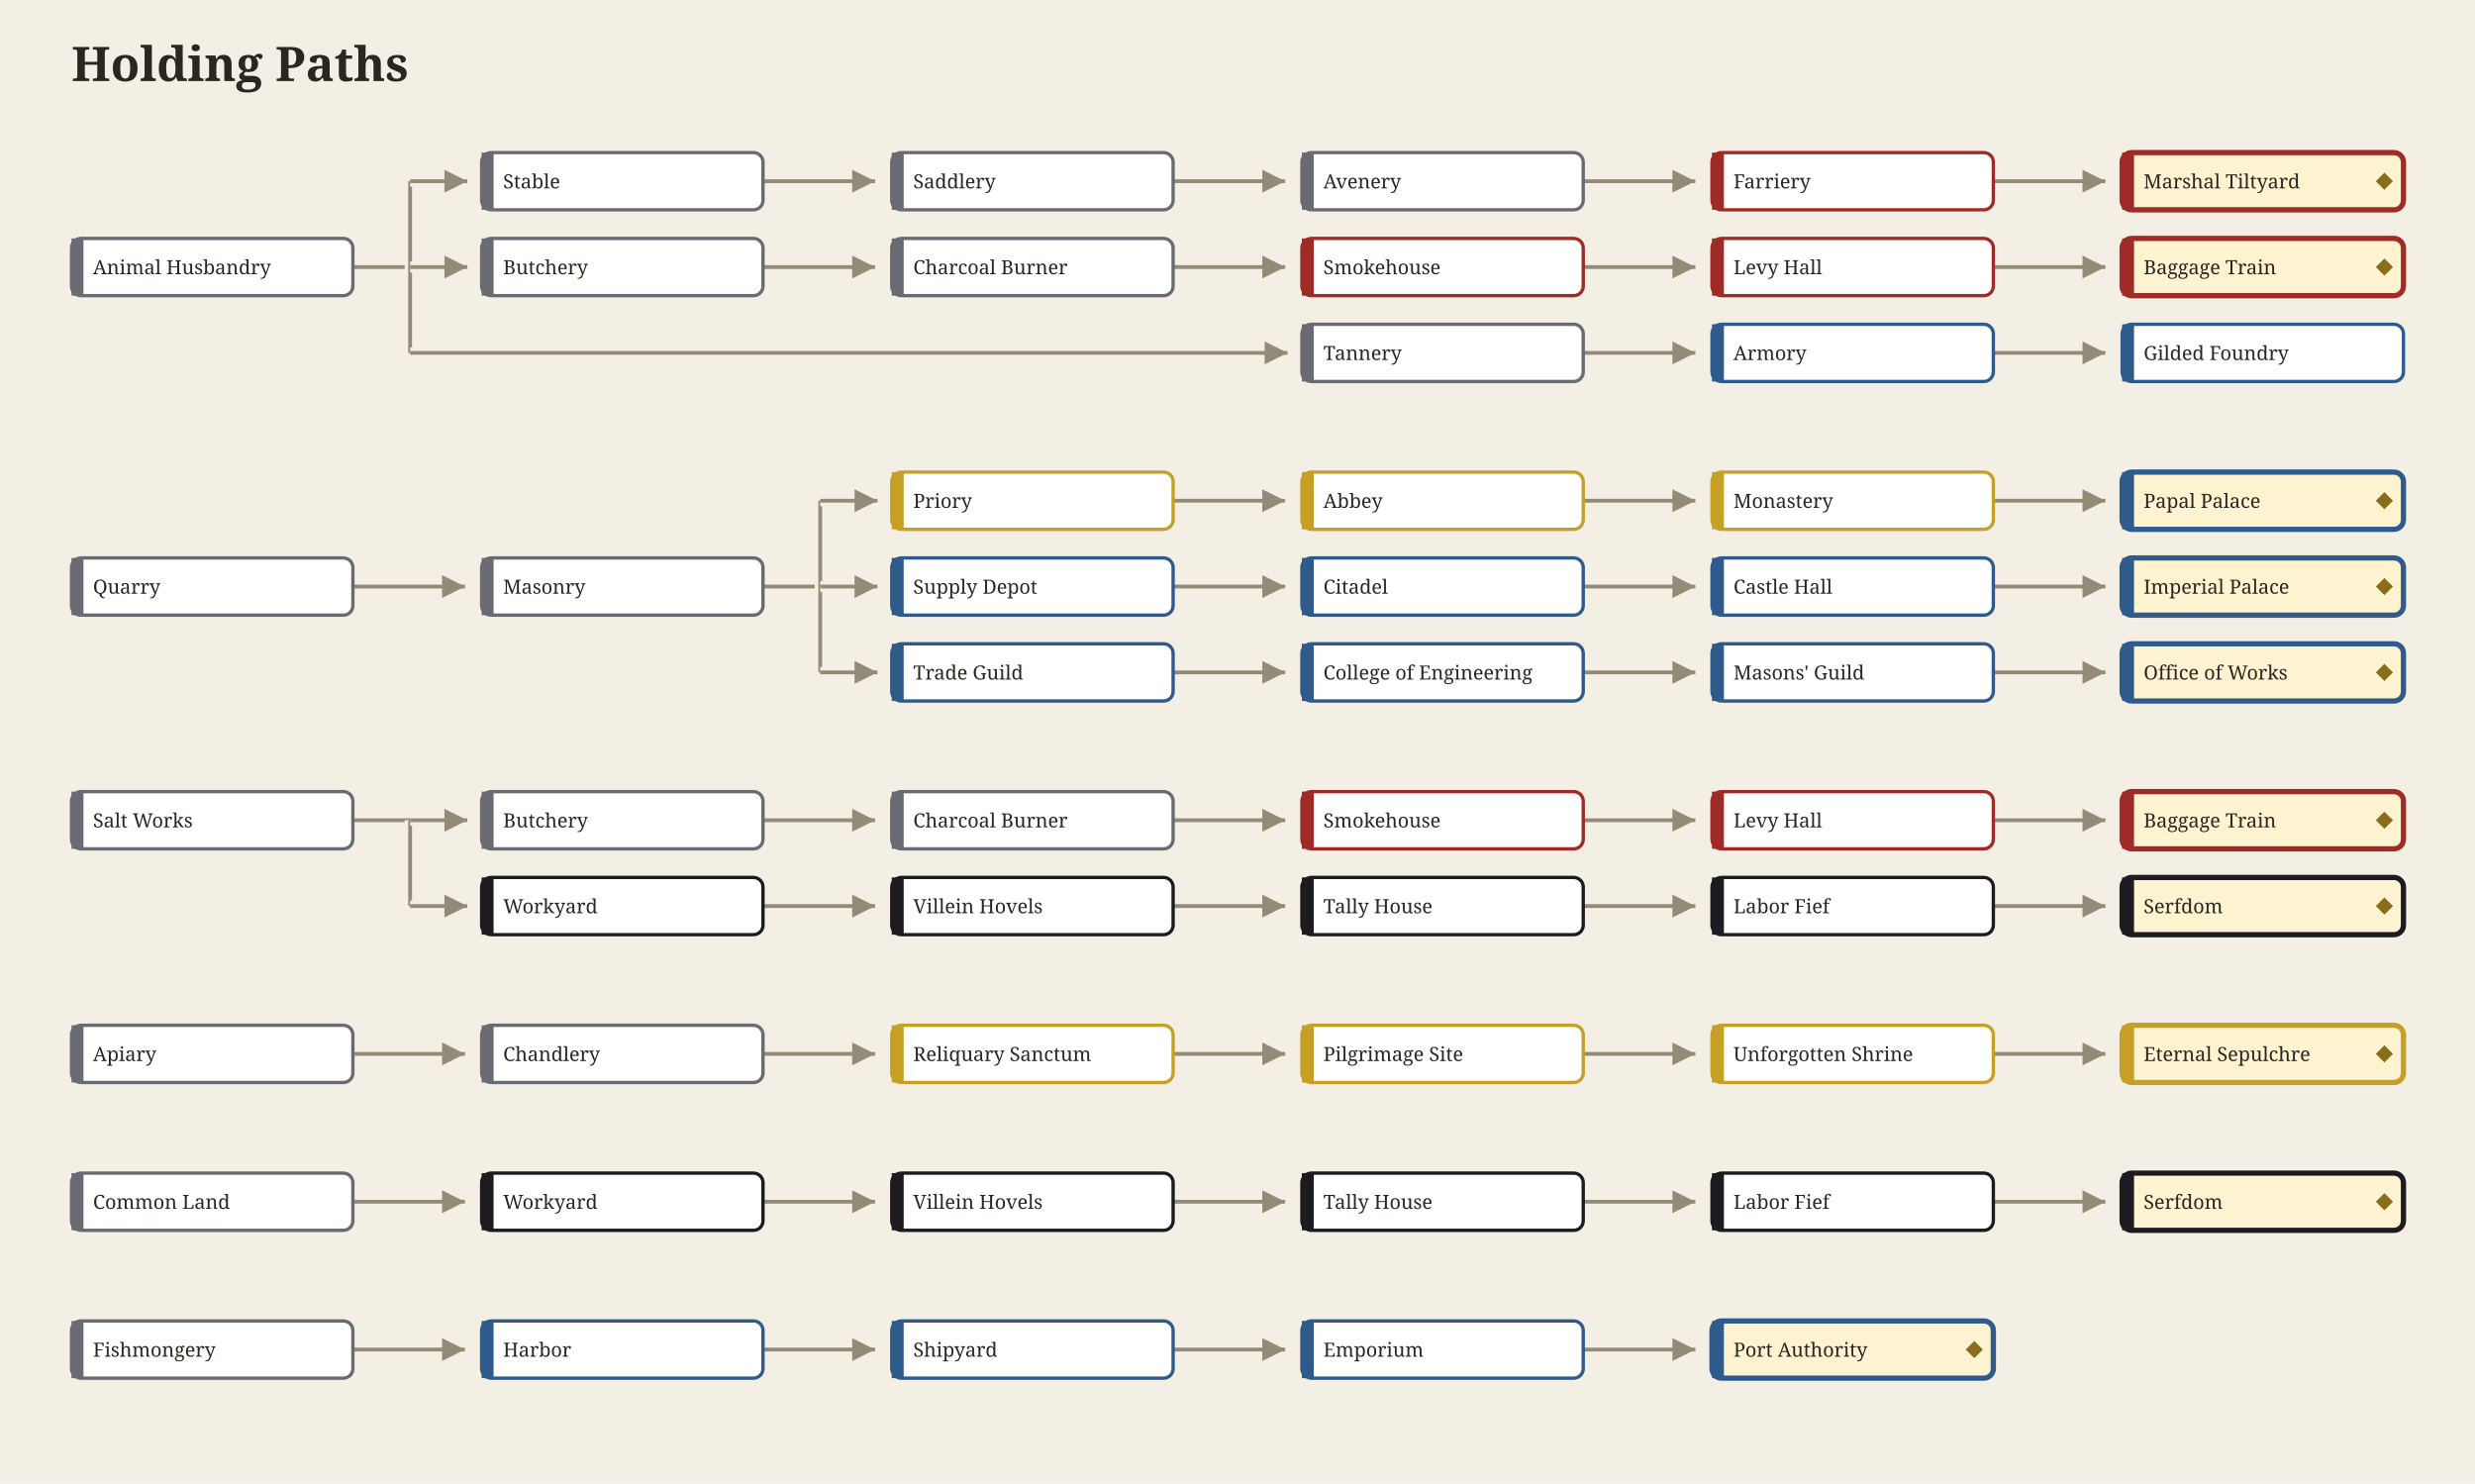
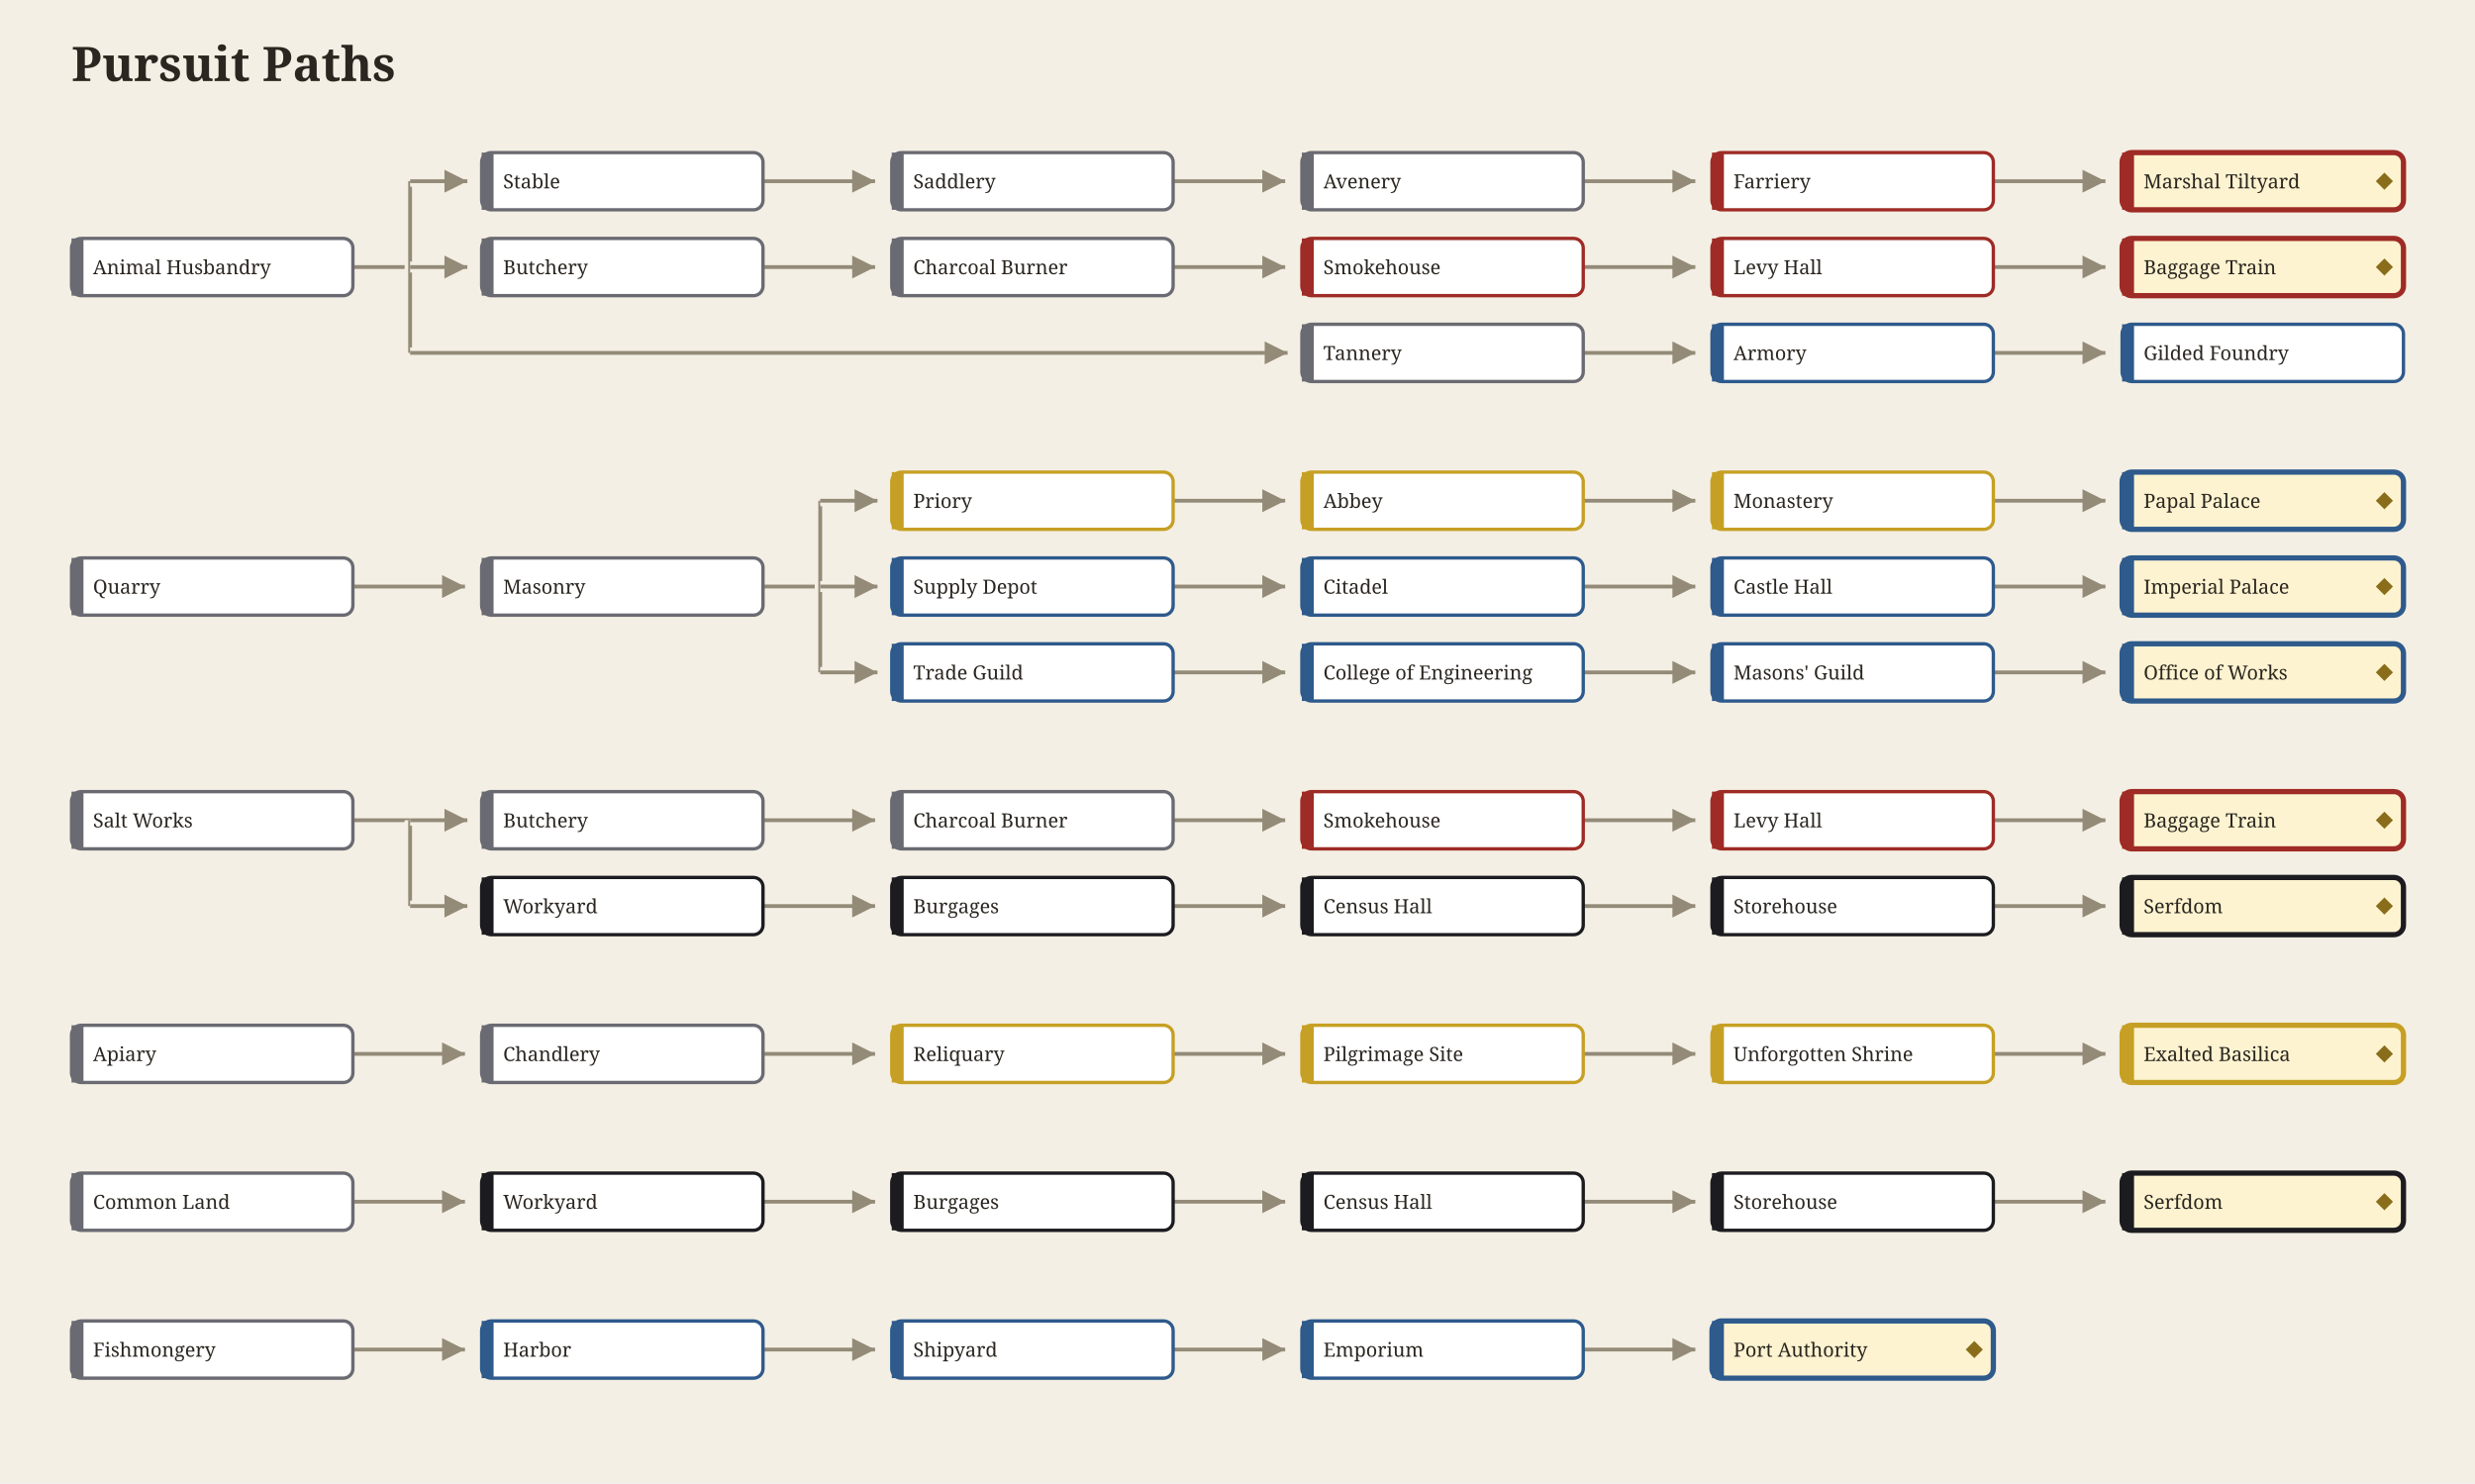
<svg xmlns="http://www.w3.org/2000/svg" width="1038" height="622" viewBox="0 0 1038 622" font-family="Georgia, serif">
  <rect width="1038" height="622" fill="#f4efe4" />
  <defs>
    <marker id="arw-2E5A8C" markerWidth="7" markerHeight="7" refX="6" refY="3" orient="auto">
      <path d="M0,0 L6,3 L0,6 Z" fill="#2E5A8C" />
    </marker>
    <marker id="arw-9E2B25" markerWidth="7" markerHeight="7" refX="6" refY="3" orient="auto">
      <path d="M0,0 L6,3 L0,6 Z" fill="#9E2B25" />
    </marker>
    <marker id="arw-1c9c8c" markerWidth="7" markerHeight="7" refX="6" refY="3" orient="auto">
      <path d="M0,0 L6,3 L0,6 Z" fill="#1c9c8c" />
    </marker>
    <marker id="arw-C6A024" markerWidth="7" markerHeight="7" refX="6" refY="3" orient="auto">
      <path d="M0,0 L6,3 L0,6 Z" fill="#C6A024" />
    </marker>
    <marker id="arw-6A3D8F" markerWidth="7" markerHeight="7" refX="6" refY="3" orient="auto">
      <path d="M0,0 L6,3 L0,6 Z" fill="#6A3D8F" />
    </marker>
    <marker id="arw-CC6A1A" markerWidth="7" markerHeight="7" refX="6" refY="3" orient="auto">
      <path d="M0,0 L6,3 L0,6 Z" fill="#CC6A1A" />
    </marker>
    <marker id="arw-3a7d3a" markerWidth="7" markerHeight="7" refX="6" refY="3" orient="auto">
      <path d="M0,0 L6,3 L0,6 Z" fill="#3a7d3a" />
    </marker>
    <marker id="arw-b5347a" markerWidth="7" markerHeight="7" refX="6" refY="3" orient="auto">
      <path d="M0,0 L6,3 L0,6 Z" fill="#b5347a" />
    </marker>
    <marker id="arw-2b6f9e" markerWidth="7" markerHeight="7" refX="6" refY="3" orient="auto">
      <path d="M0,0 L6,3 L0,6 Z" fill="#2b6f9e" />
    </marker>
    <marker id="arw-8a6d1a" markerWidth="7" markerHeight="7" refX="6" refY="3" orient="auto">
      <path d="M0,0 L6,3 L0,6 Z" fill="#8a6d1a" />
    </marker>
    <marker id="arw-5f5647" markerWidth="7" markerHeight="7" refX="6" refY="3" orient="auto">
      <path d="M0,0 L6,3 L0,6 Z" fill="#5f5647" />
    </marker>
    <marker id="arw-7a2ea0" markerWidth="7" markerHeight="7" refX="6" refY="3" orient="auto">
      <path d="M0,0 L6,3 L0,6 Z" fill="#7a2ea0" />
    </marker>
    <marker id="arw-0f8a7e" markerWidth="7" markerHeight="7" refX="6" refY="3" orient="auto">
      <path d="M0,0 L6,3 L0,6 Z" fill="#0f8a7e" />
    </marker>
    <marker id="arw-a83232" markerWidth="7" markerHeight="7" refX="6" refY="3" orient="auto">
      <path d="M0,0 L6,3 L0,6 Z" fill="#a83232" />
    </marker>
    <marker id="arw-8f8672" markerWidth="7" markerHeight="7" refX="6" refY="3" orient="auto">
      <path d="M0,0 L6,3 L0,6 Z" fill="#8f8672" />
    </marker>
  </defs>
-   <text x="30" y="34" font-size="20" font-weight="bold" fill="#2b2620">Holding Paths</text>
+   <text x="30" y="34" font-size="20" font-weight="bold" fill="#2b2620">Pursuit Paths</text>
  <path d="M148,112 L172,112" fill="none" stroke="#f4efe4" stroke-width="4.6" opacity="1" />
  <path d="M148,112 L172,112" fill="none" stroke="#8f8672" stroke-width="1.6" opacity="0.95" />
  <path d="M172,76 L172,148" fill="none" stroke="#f4efe4" stroke-width="4.6" opacity="1" />
  <path d="M172,76 L172,148" fill="none" stroke="#8f8672" stroke-width="1.6" opacity="0.95" />
  <path d="M172,112 L196,112" fill="none" stroke="#f4efe4" stroke-width="4.6" opacity="1" />
  <path d="M172,112 L196,112" fill="none" stroke="#8f8672" stroke-width="1.6" opacity="0.95" marker-end="url(#arw-8f8672)" />
  <path d="M172,148 L540,148" fill="none" stroke="#f4efe4" stroke-width="4.6" opacity="1" />
  <path d="M172,148 L540,148" fill="none" stroke="#8f8672" stroke-width="1.6" opacity="0.95" marker-end="url(#arw-8f8672)" />
  <path d="M172,76 L196,76" fill="none" stroke="#f4efe4" stroke-width="4.6" opacity="1" />
  <path d="M172,76 L196,76" fill="none" stroke="#8f8672" stroke-width="1.6" opacity="0.95" marker-end="url(#arw-8f8672)" />
  <path d="M320,112 L367,112" fill="none" stroke="#f4efe4" stroke-width="4.6" opacity="1" />
  <path d="M320,112 L367,112" fill="none" stroke="#8f8672" stroke-width="1.6" opacity="0.95" marker-end="url(#arw-8f8672)" />
  <path d="M320,76 L367,76" fill="none" stroke="#f4efe4" stroke-width="4.6" opacity="1" />
  <path d="M320,76 L367,76" fill="none" stroke="#8f8672" stroke-width="1.6" opacity="0.95" marker-end="url(#arw-8f8672)" />
  <path d="M492,112 L539,112" fill="none" stroke="#f4efe4" stroke-width="4.6" opacity="1" />
  <path d="M492,112 L539,112" fill="none" stroke="#8f8672" stroke-width="1.6" opacity="0.95" marker-end="url(#arw-8f8672)" />
  <path d="M492,76 L539,76" fill="none" stroke="#f4efe4" stroke-width="4.6" opacity="1" />
  <path d="M492,76 L539,76" fill="none" stroke="#8f8672" stroke-width="1.6" opacity="0.95" marker-end="url(#arw-8f8672)" />
  <path d="M664,112 L711,112" fill="none" stroke="#f4efe4" stroke-width="4.6" opacity="1" />
  <path d="M664,112 L711,112" fill="none" stroke="#8f8672" stroke-width="1.6" opacity="0.95" marker-end="url(#arw-8f8672)" />
  <path d="M664,148 L711,148" fill="none" stroke="#f4efe4" stroke-width="4.6" opacity="1" />
  <path d="M664,148 L711,148" fill="none" stroke="#8f8672" stroke-width="1.6" opacity="0.95" marker-end="url(#arw-8f8672)" />
  <path d="M664,76 L711,76" fill="none" stroke="#f4efe4" stroke-width="4.6" opacity="1" />
  <path d="M664,76 L711,76" fill="none" stroke="#8f8672" stroke-width="1.6" opacity="0.95" marker-end="url(#arw-8f8672)" />
  <path d="M836,112 L883,112" fill="none" stroke="#f4efe4" stroke-width="4.6" opacity="1" />
  <path d="M836,112 L883,112" fill="none" stroke="#8f8672" stroke-width="1.6" opacity="0.95" marker-end="url(#arw-8f8672)" />
  <path d="M836,148 L883,148" fill="none" stroke="#f4efe4" stroke-width="4.6" opacity="1" />
  <path d="M836,148 L883,148" fill="none" stroke="#8f8672" stroke-width="1.6" opacity="0.95" marker-end="url(#arw-8f8672)" />
  <path d="M836,76 L883,76" fill="none" stroke="#f4efe4" stroke-width="4.6" opacity="1" />
  <path d="M836,76 L883,76" fill="none" stroke="#8f8672" stroke-width="1.6" opacity="0.95" marker-end="url(#arw-8f8672)" />
  <rect x="30" y="100" width="118" height="24" rx="4" fill="#ffffff" stroke="#6a6a72" stroke-width="1.4" />
  <rect x="30" y="100" width="5" height="24" fill="#6a6a72" />
  <text x="39" y="115" font-size="8.2" fill="#2b2620">Animal Husbandry</text>
  <rect x="202" y="100" width="118" height="24" rx="4" fill="#ffffff" stroke="#6a6a72" stroke-width="1.4" />
  <rect x="202" y="100" width="5" height="24" fill="#6a6a72" />
  <text x="211" y="115" font-size="8.2" fill="#2b2620">Butchery</text>
  <rect x="202" y="64" width="118" height="24" rx="4" fill="#ffffff" stroke="#6a6a72" stroke-width="1.4" />
  <rect x="202" y="64" width="5" height="24" fill="#6a6a72" />
  <text x="211" y="79" font-size="8.2" fill="#2b2620">Stable</text>
  <rect x="374" y="100" width="118" height="24" rx="4" fill="#ffffff" stroke="#6a6a72" stroke-width="1.4" />
  <rect x="374" y="100" width="5" height="24" fill="#6a6a72" />
  <text x="383" y="115" font-size="8.2" fill="#2b2620">Charcoal Burner</text>
  <rect x="374" y="64" width="118" height="24" rx="4" fill="#ffffff" stroke="#6a6a72" stroke-width="1.4" />
  <rect x="374" y="64" width="5" height="24" fill="#6a6a72" />
  <text x="383" y="79" font-size="8.2" fill="#2b2620">Saddlery</text>
  <rect x="546" y="100" width="118" height="24" rx="4" fill="#ffffff" stroke="#9E2B25" stroke-width="1.4" />
  <rect x="546" y="100" width="5" height="24" fill="#9E2B25" />
  <text x="555" y="115" font-size="8.2" fill="#2b2620">Smokehouse</text>
  <rect x="546" y="136" width="118" height="24" rx="4" fill="#ffffff" stroke="#6a6a72" stroke-width="1.4" />
  <rect x="546" y="136" width="5" height="24" fill="#6a6a72" />
  <text x="555" y="151" font-size="8.2" fill="#2b2620">Tannery</text>
  <rect x="546" y="64" width="118" height="24" rx="4" fill="#ffffff" stroke="#6a6a72" stroke-width="1.4" />
  <rect x="546" y="64" width="5" height="24" fill="#6a6a72" />
  <text x="555" y="79" font-size="8.2" fill="#2b2620">Avenery</text>
  <rect x="718" y="100" width="118" height="24" rx="4" fill="#ffffff" stroke="#9E2B25" stroke-width="1.4" />
  <rect x="718" y="100" width="5" height="24" fill="#9E2B25" />
  <text x="727" y="115" font-size="8.2" fill="#2b2620">Levy Hall</text>
  <rect x="718" y="136" width="118" height="24" rx="4" fill="#ffffff" stroke="#2E5A8C" stroke-width="1.4" />
  <rect x="718" y="136" width="5" height="24" fill="#2E5A8C" />
  <text x="727" y="151" font-size="8.2" fill="#2b2620">Armory</text>
  <rect x="718" y="64" width="118" height="24" rx="4" fill="#ffffff" stroke="#9E2B25" stroke-width="1.4" />
  <rect x="718" y="64" width="5" height="24" fill="#9E2B25" />
  <text x="727" y="79" font-size="8.2" fill="#2b2620">Farriery</text>
  <rect x="890" y="100" width="118" height="24" rx="4" fill="#fdf3d0" stroke="#9E2B25" stroke-width="2.2" />
  <rect x="890" y="100" width="5" height="24" fill="#9E2B25" />
  <text x="899" y="115" font-size="8.2" fill="#2b2620">Baggage Train</text>
  <polygon points="1000.0,108.4 1003.6,112.0 1000.0,115.6 996.4,112.0" fill="#8a6d1a" />
  <rect x="890" y="136" width="118" height="24" rx="4" fill="#ffffff" stroke="#2E5A8C" stroke-width="1.4" />
  <rect x="890" y="136" width="5" height="24" fill="#2E5A8C" />
  <text x="899" y="151" font-size="8.2" fill="#2b2620">Gilded Foundry</text>
  <rect x="890" y="64" width="118" height="24" rx="4" fill="#fdf3d0" stroke="#9E2B25" stroke-width="2.2" />
  <rect x="890" y="64" width="5" height="24" fill="#9E2B25" />
  <text x="899" y="79" font-size="8.2" fill="#2b2620">Marshal Tiltyard</text>
  <polygon points="1000.0,72.4 1003.6,76.0 1000.0,79.6 996.4,76.0" fill="#8a6d1a" />
  <path d="M148,246 L195,246" fill="none" stroke="#f4efe4" stroke-width="4.6" opacity="1" />
  <path d="M148,246 L195,246" fill="none" stroke="#8f8672" stroke-width="1.6" opacity="0.95" marker-end="url(#arw-8f8672)" />
  <path d="M320,246 L344,246" fill="none" stroke="#f4efe4" stroke-width="4.6" opacity="1" />
  <path d="M320,246 L344,246" fill="none" stroke="#8f8672" stroke-width="1.6" opacity="0.95" />
  <path d="M344,210 L344,282" fill="none" stroke="#f4efe4" stroke-width="4.6" opacity="1" />
  <path d="M344,210 L344,282" fill="none" stroke="#8f8672" stroke-width="1.6" opacity="0.95" />
  <path d="M344,210 L368,210" fill="none" stroke="#f4efe4" stroke-width="4.6" opacity="1" />
  <path d="M344,210 L368,210" fill="none" stroke="#8f8672" stroke-width="1.6" opacity="0.95" marker-end="url(#arw-8f8672)" />
  <path d="M344,246 L368,246" fill="none" stroke="#f4efe4" stroke-width="4.6" opacity="1" />
  <path d="M344,246 L368,246" fill="none" stroke="#8f8672" stroke-width="1.6" opacity="0.95" marker-end="url(#arw-8f8672)" />
  <path d="M344,282 L368,282" fill="none" stroke="#f4efe4" stroke-width="4.6" opacity="1" />
  <path d="M344,282 L368,282" fill="none" stroke="#8f8672" stroke-width="1.6" opacity="0.95" marker-end="url(#arw-8f8672)" />
  <path d="M492,246 L539,246" fill="none" stroke="#f4efe4" stroke-width="4.6" opacity="1" />
  <path d="M492,246 L539,246" fill="none" stroke="#8f8672" stroke-width="1.6" opacity="0.95" marker-end="url(#arw-8f8672)" />
  <path d="M492,282 L539,282" fill="none" stroke="#f4efe4" stroke-width="4.6" opacity="1" />
  <path d="M492,282 L539,282" fill="none" stroke="#8f8672" stroke-width="1.6" opacity="0.95" marker-end="url(#arw-8f8672)" />
  <path d="M492,210 L539,210" fill="none" stroke="#f4efe4" stroke-width="4.6" opacity="1" />
  <path d="M492,210 L539,210" fill="none" stroke="#8f8672" stroke-width="1.6" opacity="0.95" marker-end="url(#arw-8f8672)" />
  <path d="M664,246 L711,246" fill="none" stroke="#f4efe4" stroke-width="4.6" opacity="1" />
  <path d="M664,246 L711,246" fill="none" stroke="#8f8672" stroke-width="1.6" opacity="0.95" marker-end="url(#arw-8f8672)" />
  <path d="M664,282 L711,282" fill="none" stroke="#f4efe4" stroke-width="4.6" opacity="1" />
  <path d="M664,282 L711,282" fill="none" stroke="#8f8672" stroke-width="1.6" opacity="0.95" marker-end="url(#arw-8f8672)" />
  <path d="M664,210 L711,210" fill="none" stroke="#f4efe4" stroke-width="4.6" opacity="1" />
  <path d="M664,210 L711,210" fill="none" stroke="#8f8672" stroke-width="1.6" opacity="0.95" marker-end="url(#arw-8f8672)" />
  <path d="M836,246 L883,246" fill="none" stroke="#f4efe4" stroke-width="4.6" opacity="1" />
  <path d="M836,246 L883,246" fill="none" stroke="#8f8672" stroke-width="1.6" opacity="0.95" marker-end="url(#arw-8f8672)" />
  <path d="M836,282 L883,282" fill="none" stroke="#f4efe4" stroke-width="4.6" opacity="1" />
  <path d="M836,282 L883,282" fill="none" stroke="#8f8672" stroke-width="1.6" opacity="0.95" marker-end="url(#arw-8f8672)" />
  <path d="M836,210 L883,210" fill="none" stroke="#f4efe4" stroke-width="4.6" opacity="1" />
  <path d="M836,210 L883,210" fill="none" stroke="#8f8672" stroke-width="1.6" opacity="0.95" marker-end="url(#arw-8f8672)" />
  <rect x="30" y="234" width="118" height="24" rx="4" fill="#ffffff" stroke="#6a6a72" stroke-width="1.4" />
  <rect x="30" y="234" width="5" height="24" fill="#6a6a72" />
  <text x="39" y="249" font-size="8.2" fill="#2b2620">Quarry</text>
  <rect x="202" y="234" width="118" height="24" rx="4" fill="#ffffff" stroke="#6a6a72" stroke-width="1.4" />
  <rect x="202" y="234" width="5" height="24" fill="#6a6a72" />
  <text x="211" y="249" font-size="8.2" fill="#2b2620">Masonry</text>
  <rect x="374" y="234" width="118" height="24" rx="4" fill="#ffffff" stroke="#2E5A8C" stroke-width="1.4" />
  <rect x="374" y="234" width="5" height="24" fill="#2E5A8C" />
  <text x="383" y="249" font-size="8.2" fill="#2b2620">Supply Depot</text>
  <rect x="374" y="270" width="118" height="24" rx="4" fill="#ffffff" stroke="#2E5A8C" stroke-width="1.4" />
  <rect x="374" y="270" width="5" height="24" fill="#2E5A8C" />
  <text x="383" y="285" font-size="8.2" fill="#2b2620">Trade Guild</text>
  <rect x="374" y="198" width="118" height="24" rx="4" fill="#ffffff" stroke="#C6A024" stroke-width="1.4" />
  <rect x="374" y="198" width="5" height="24" fill="#C6A024" />
  <text x="383" y="213" font-size="8.2" fill="#2b2620">Priory</text>
  <rect x="546" y="234" width="118" height="24" rx="4" fill="#ffffff" stroke="#2E5A8C" stroke-width="1.4" />
  <rect x="546" y="234" width="5" height="24" fill="#2E5A8C" />
  <text x="555" y="249" font-size="8.2" fill="#2b2620">Citadel</text>
  <rect x="546" y="270" width="118" height="24" rx="4" fill="#ffffff" stroke="#2E5A8C" stroke-width="1.4" />
  <rect x="546" y="270" width="5" height="24" fill="#2E5A8C" />
  <text x="555" y="285" font-size="8.2" fill="#2b2620">College of Engineering</text>
  <rect x="546" y="198" width="118" height="24" rx="4" fill="#ffffff" stroke="#C6A024" stroke-width="1.4" />
  <rect x="546" y="198" width="5" height="24" fill="#C6A024" />
  <text x="555" y="213" font-size="8.2" fill="#2b2620">Abbey</text>
  <rect x="718" y="234" width="118" height="24" rx="4" fill="#ffffff" stroke="#2E5A8C" stroke-width="1.4" />
  <rect x="718" y="234" width="5" height="24" fill="#2E5A8C" />
  <text x="727" y="249" font-size="8.2" fill="#2b2620">Castle Hall</text>
  <rect x="718" y="270" width="118" height="24" rx="4" fill="#ffffff" stroke="#2E5A8C" stroke-width="1.4" />
  <rect x="718" y="270" width="5" height="24" fill="#2E5A8C" />
  <text x="727" y="285" font-size="8.2" fill="#2b2620">Masons' Guild</text>
  <rect x="718" y="198" width="118" height="24" rx="4" fill="#ffffff" stroke="#C6A024" stroke-width="1.4" />
  <rect x="718" y="198" width="5" height="24" fill="#C6A024" />
  <text x="727" y="213" font-size="8.2" fill="#2b2620">Monastery</text>
  <rect x="890" y="234" width="118" height="24" rx="4" fill="#fdf3d0" stroke="#2E5A8C" stroke-width="2.2" />
  <rect x="890" y="234" width="5" height="24" fill="#2E5A8C" />
  <text x="899" y="249" font-size="8.2" fill="#2b2620">Imperial Palace</text>
  <polygon points="1000.0,242.4 1003.6,246.0 1000.0,249.6 996.4,246.0" fill="#8a6d1a" />
  <rect x="890" y="270" width="118" height="24" rx="4" fill="#fdf3d0" stroke="#2E5A8C" stroke-width="2.2" />
  <rect x="890" y="270" width="5" height="24" fill="#2E5A8C" />
  <text x="899" y="285" font-size="8.2" fill="#2b2620">Office of Works</text>
  <polygon points="1000.0,278.4 1003.6,282.0 1000.0,285.6 996.4,282.0" fill="#8a6d1a" />
  <rect x="890" y="198" width="118" height="24" rx="4" fill="#fdf3d0" stroke="#2E5A8C" stroke-width="2.2" />
  <rect x="890" y="198" width="5" height="24" fill="#2E5A8C" />
  <text x="899" y="213" font-size="8.2" fill="#2b2620">Papal Palace</text>
  <polygon points="1000.0,206.4 1003.6,210.0 1000.0,213.6 996.4,210.0" fill="#8a6d1a" />
  <path d="M148,344 L172,344" fill="none" stroke="#f4efe4" stroke-width="4.6" opacity="1" />
  <path d="M148,344 L172,344" fill="none" stroke="#8f8672" stroke-width="1.6" opacity="0.95" />
  <path d="M172,344 L172,380" fill="none" stroke="#f4efe4" stroke-width="4.6" opacity="1" />
  <path d="M172,344 L172,380" fill="none" stroke="#8f8672" stroke-width="1.6" opacity="0.95" />
  <path d="M172,344 L196,344" fill="none" stroke="#f4efe4" stroke-width="4.6" opacity="1" />
  <path d="M172,344 L196,344" fill="none" stroke="#8f8672" stroke-width="1.6" opacity="0.95" marker-end="url(#arw-8f8672)" />
  <path d="M172,380 L196,380" fill="none" stroke="#f4efe4" stroke-width="4.6" opacity="1" />
  <path d="M172,380 L196,380" fill="none" stroke="#8f8672" stroke-width="1.6" opacity="0.95" marker-end="url(#arw-8f8672)" />
  <path d="M320,344 L367,344" fill="none" stroke="#f4efe4" stroke-width="4.6" opacity="1" />
  <path d="M320,344 L367,344" fill="none" stroke="#8f8672" stroke-width="1.6" opacity="0.95" marker-end="url(#arw-8f8672)" />
  <path d="M320,380 L367,380" fill="none" stroke="#f4efe4" stroke-width="4.6" opacity="1" />
  <path d="M320,380 L367,380" fill="none" stroke="#8f8672" stroke-width="1.6" opacity="0.95" marker-end="url(#arw-8f8672)" />
  <path d="M492,344 L539,344" fill="none" stroke="#f4efe4" stroke-width="4.6" opacity="1" />
  <path d="M492,344 L539,344" fill="none" stroke="#8f8672" stroke-width="1.6" opacity="0.95" marker-end="url(#arw-8f8672)" />
  <path d="M492,380 L539,380" fill="none" stroke="#f4efe4" stroke-width="4.6" opacity="1" />
  <path d="M492,380 L539,380" fill="none" stroke="#8f8672" stroke-width="1.6" opacity="0.95" marker-end="url(#arw-8f8672)" />
  <path d="M664,344 L711,344" fill="none" stroke="#f4efe4" stroke-width="4.6" opacity="1" />
  <path d="M664,344 L711,344" fill="none" stroke="#8f8672" stroke-width="1.6" opacity="0.95" marker-end="url(#arw-8f8672)" />
  <path d="M664,380 L711,380" fill="none" stroke="#f4efe4" stroke-width="4.6" opacity="1" />
  <path d="M664,380 L711,380" fill="none" stroke="#8f8672" stroke-width="1.6" opacity="0.95" marker-end="url(#arw-8f8672)" />
  <path d="M836,344 L883,344" fill="none" stroke="#f4efe4" stroke-width="4.6" opacity="1" />
  <path d="M836,344 L883,344" fill="none" stroke="#8f8672" stroke-width="1.6" opacity="0.95" marker-end="url(#arw-8f8672)" />
  <path d="M836,380 L883,380" fill="none" stroke="#f4efe4" stroke-width="4.6" opacity="1" />
  <path d="M836,380 L883,380" fill="none" stroke="#8f8672" stroke-width="1.6" opacity="0.95" marker-end="url(#arw-8f8672)" />
  <rect x="30" y="332" width="118" height="24" rx="4" fill="#ffffff" stroke="#6a6a72" stroke-width="1.4" />
  <rect x="30" y="332" width="5" height="24" fill="#6a6a72" />
  <text x="39" y="347" font-size="8.2" fill="#2b2620">Salt Works</text>
  <rect x="202" y="332" width="118" height="24" rx="4" fill="#ffffff" stroke="#6a6a72" stroke-width="1.4" />
  <rect x="202" y="332" width="5" height="24" fill="#6a6a72" />
  <text x="211" y="347" font-size="8.2" fill="#2b2620">Butchery</text>
  <rect x="202" y="368" width="118" height="24" rx="4" fill="#ffffff" stroke="#1c1c20" stroke-width="1.4" />
  <rect x="202" y="368" width="5" height="24" fill="#1c1c20" />
  <text x="211" y="383" font-size="8.2" fill="#2b2620">Workyard</text>
  <rect x="374" y="332" width="118" height="24" rx="4" fill="#ffffff" stroke="#6a6a72" stroke-width="1.4" />
  <rect x="374" y="332" width="5" height="24" fill="#6a6a72" />
  <text x="383" y="347" font-size="8.2" fill="#2b2620">Charcoal Burner</text>
  <rect x="374" y="368" width="118" height="24" rx="4" fill="#ffffff" stroke="#1c1c20" stroke-width="1.4" />
  <rect x="374" y="368" width="5" height="24" fill="#1c1c20" />
-   <text x="383" y="383" font-size="8.2" fill="#2b2620">Villein Hovels</text>
+   <text x="383" y="383" font-size="8.2" fill="#2b2620">Burgages</text>
  <rect x="546" y="332" width="118" height="24" rx="4" fill="#ffffff" stroke="#9E2B25" stroke-width="1.4" />
  <rect x="546" y="332" width="5" height="24" fill="#9E2B25" />
  <text x="555" y="347" font-size="8.2" fill="#2b2620">Smokehouse</text>
  <rect x="546" y="368" width="118" height="24" rx="4" fill="#ffffff" stroke="#1c1c20" stroke-width="1.4" />
  <rect x="546" y="368" width="5" height="24" fill="#1c1c20" />
-   <text x="555" y="383" font-size="8.2" fill="#2b2620">Tally House</text>
+   <text x="555" y="383" font-size="8.2" fill="#2b2620">Census Hall</text>
  <rect x="718" y="332" width="118" height="24" rx="4" fill="#ffffff" stroke="#9E2B25" stroke-width="1.4" />
  <rect x="718" y="332" width="5" height="24" fill="#9E2B25" />
  <text x="727" y="347" font-size="8.2" fill="#2b2620">Levy Hall</text>
  <rect x="718" y="368" width="118" height="24" rx="4" fill="#ffffff" stroke="#1c1c20" stroke-width="1.4" />
  <rect x="718" y="368" width="5" height="24" fill="#1c1c20" />
-   <text x="727" y="383" font-size="8.2" fill="#2b2620">Labor Fief</text>
+   <text x="727" y="383" font-size="8.2" fill="#2b2620">Storehouse</text>
  <rect x="890" y="332" width="118" height="24" rx="4" fill="#fdf3d0" stroke="#9E2B25" stroke-width="2.2" />
  <rect x="890" y="332" width="5" height="24" fill="#9E2B25" />
  <text x="899" y="347" font-size="8.2" fill="#2b2620">Baggage Train</text>
  <polygon points="1000.0,340.4 1003.6,344.0 1000.0,347.6 996.4,344.0" fill="#8a6d1a" />
  <rect x="890" y="368" width="118" height="24" rx="4" fill="#fdf3d0" stroke="#1c1c20" stroke-width="2.2" />
  <rect x="890" y="368" width="5" height="24" fill="#1c1c20" />
  <text x="899" y="383" font-size="8.2" fill="#2b2620">Serfdom</text>
  <polygon points="1000.0,376.4 1003.6,380.0 1000.0,383.6 996.4,380.0" fill="#8a6d1a" />
  <path d="M148,442 L195,442" fill="none" stroke="#f4efe4" stroke-width="4.6" opacity="1" />
  <path d="M148,442 L195,442" fill="none" stroke="#8f8672" stroke-width="1.6" opacity="0.95" marker-end="url(#arw-8f8672)" />
  <path d="M320,442 L367,442" fill="none" stroke="#f4efe4" stroke-width="4.6" opacity="1" />
  <path d="M320,442 L367,442" fill="none" stroke="#8f8672" stroke-width="1.6" opacity="0.95" marker-end="url(#arw-8f8672)" />
  <path d="M492,442 L539,442" fill="none" stroke="#f4efe4" stroke-width="4.6" opacity="1" />
  <path d="M492,442 L539,442" fill="none" stroke="#8f8672" stroke-width="1.6" opacity="0.95" marker-end="url(#arw-8f8672)" />
  <path d="M664,442 L711,442" fill="none" stroke="#f4efe4" stroke-width="4.6" opacity="1" />
  <path d="M664,442 L711,442" fill="none" stroke="#8f8672" stroke-width="1.6" opacity="0.95" marker-end="url(#arw-8f8672)" />
  <path d="M836,442 L883,442" fill="none" stroke="#f4efe4" stroke-width="4.6" opacity="1" />
  <path d="M836,442 L883,442" fill="none" stroke="#8f8672" stroke-width="1.6" opacity="0.95" marker-end="url(#arw-8f8672)" />
  <rect x="30" y="430" width="118" height="24" rx="4" fill="#ffffff" stroke="#6a6a72" stroke-width="1.4" />
  <rect x="30" y="430" width="5" height="24" fill="#6a6a72" />
  <text x="39" y="445" font-size="8.2" fill="#2b2620">Apiary</text>
  <rect x="202" y="430" width="118" height="24" rx="4" fill="#ffffff" stroke="#6a6a72" stroke-width="1.4" />
  <rect x="202" y="430" width="5" height="24" fill="#6a6a72" />
  <text x="211" y="445" font-size="8.2" fill="#2b2620">Chandlery</text>
  <rect x="374" y="430" width="118" height="24" rx="4" fill="#ffffff" stroke="#C6A024" stroke-width="1.4" />
  <rect x="374" y="430" width="5" height="24" fill="#C6A024" />
-   <text x="383" y="445" font-size="8.2" fill="#2b2620">Reliquary Sanctum</text>
+   <text x="383" y="445" font-size="8.2" fill="#2b2620">Reliquary</text>
  <rect x="546" y="430" width="118" height="24" rx="4" fill="#ffffff" stroke="#C6A024" stroke-width="1.4" />
  <rect x="546" y="430" width="5" height="24" fill="#C6A024" />
  <text x="555" y="445" font-size="8.2" fill="#2b2620">Pilgrimage Site</text>
  <rect x="718" y="430" width="118" height="24" rx="4" fill="#ffffff" stroke="#C6A024" stroke-width="1.4" />
  <rect x="718" y="430" width="5" height="24" fill="#C6A024" />
  <text x="727" y="445" font-size="8.2" fill="#2b2620">Unforgotten Shrine</text>
  <rect x="890" y="430" width="118" height="24" rx="4" fill="#fdf3d0" stroke="#C6A024" stroke-width="2.2" />
  <rect x="890" y="430" width="5" height="24" fill="#C6A024" />
-   <text x="899" y="445" font-size="8.2" fill="#2b2620">Eternal Sepulchre</text>
+   <text x="899" y="445" font-size="8.2" fill="#2b2620">Exalted Basilica</text>
  <polygon points="1000.0,438.4 1003.6,442.0 1000.0,445.6 996.4,442.0" fill="#8a6d1a" />
  <path d="M148,504 L195,504" fill="none" stroke="#f4efe4" stroke-width="4.6" opacity="1" />
  <path d="M148,504 L195,504" fill="none" stroke="#8f8672" stroke-width="1.6" opacity="0.95" marker-end="url(#arw-8f8672)" />
  <path d="M320,504 L367,504" fill="none" stroke="#f4efe4" stroke-width="4.6" opacity="1" />
  <path d="M320,504 L367,504" fill="none" stroke="#8f8672" stroke-width="1.6" opacity="0.95" marker-end="url(#arw-8f8672)" />
  <path d="M492,504 L539,504" fill="none" stroke="#f4efe4" stroke-width="4.6" opacity="1" />
  <path d="M492,504 L539,504" fill="none" stroke="#8f8672" stroke-width="1.6" opacity="0.95" marker-end="url(#arw-8f8672)" />
  <path d="M664,504 L711,504" fill="none" stroke="#f4efe4" stroke-width="4.6" opacity="1" />
  <path d="M664,504 L711,504" fill="none" stroke="#8f8672" stroke-width="1.6" opacity="0.95" marker-end="url(#arw-8f8672)" />
  <path d="M836,504 L883,504" fill="none" stroke="#f4efe4" stroke-width="4.6" opacity="1" />
  <path d="M836,504 L883,504" fill="none" stroke="#8f8672" stroke-width="1.6" opacity="0.95" marker-end="url(#arw-8f8672)" />
  <rect x="30" y="492" width="118" height="24" rx="4" fill="#ffffff" stroke="#6a6a72" stroke-width="1.4" />
  <rect x="30" y="492" width="5" height="24" fill="#6a6a72" />
  <text x="39" y="507" font-size="8.2" fill="#2b2620">Common Land</text>
  <rect x="202" y="492" width="118" height="24" rx="4" fill="#ffffff" stroke="#1c1c20" stroke-width="1.4" />
  <rect x="202" y="492" width="5" height="24" fill="#1c1c20" />
  <text x="211" y="507" font-size="8.2" fill="#2b2620">Workyard</text>
  <rect x="374" y="492" width="118" height="24" rx="4" fill="#ffffff" stroke="#1c1c20" stroke-width="1.4" />
  <rect x="374" y="492" width="5" height="24" fill="#1c1c20" />
-   <text x="383" y="507" font-size="8.2" fill="#2b2620">Villein Hovels</text>
+   <text x="383" y="507" font-size="8.2" fill="#2b2620">Burgages</text>
  <rect x="546" y="492" width="118" height="24" rx="4" fill="#ffffff" stroke="#1c1c20" stroke-width="1.4" />
  <rect x="546" y="492" width="5" height="24" fill="#1c1c20" />
-   <text x="555" y="507" font-size="8.2" fill="#2b2620">Tally House</text>
+   <text x="555" y="507" font-size="8.2" fill="#2b2620">Census Hall</text>
  <rect x="718" y="492" width="118" height="24" rx="4" fill="#ffffff" stroke="#1c1c20" stroke-width="1.4" />
  <rect x="718" y="492" width="5" height="24" fill="#1c1c20" />
-   <text x="727" y="507" font-size="8.2" fill="#2b2620">Labor Fief</text>
+   <text x="727" y="507" font-size="8.2" fill="#2b2620">Storehouse</text>
  <rect x="890" y="492" width="118" height="24" rx="4" fill="#fdf3d0" stroke="#1c1c20" stroke-width="2.2" />
  <rect x="890" y="492" width="5" height="24" fill="#1c1c20" />
  <text x="899" y="507" font-size="8.2" fill="#2b2620">Serfdom</text>
  <polygon points="1000.0,500.4 1003.6,504.0 1000.0,507.6 996.4,504.0" fill="#8a6d1a" />
  <path d="M148,566 L195,566" fill="none" stroke="#f4efe4" stroke-width="4.6" opacity="1" />
  <path d="M148,566 L195,566" fill="none" stroke="#8f8672" stroke-width="1.6" opacity="0.95" marker-end="url(#arw-8f8672)" />
  <path d="M320,566 L367,566" fill="none" stroke="#f4efe4" stroke-width="4.6" opacity="1" />
  <path d="M320,566 L367,566" fill="none" stroke="#8f8672" stroke-width="1.6" opacity="0.95" marker-end="url(#arw-8f8672)" />
  <path d="M492,566 L539,566" fill="none" stroke="#f4efe4" stroke-width="4.6" opacity="1" />
  <path d="M492,566 L539,566" fill="none" stroke="#8f8672" stroke-width="1.6" opacity="0.95" marker-end="url(#arw-8f8672)" />
  <path d="M664,566 L711,566" fill="none" stroke="#f4efe4" stroke-width="4.6" opacity="1" />
  <path d="M664,566 L711,566" fill="none" stroke="#8f8672" stroke-width="1.6" opacity="0.95" marker-end="url(#arw-8f8672)" />
  <rect x="30" y="554" width="118" height="24" rx="4" fill="#ffffff" stroke="#6a6a72" stroke-width="1.4" />
  <rect x="30" y="554" width="5" height="24" fill="#6a6a72" />
  <text x="39" y="569" font-size="8.2" fill="#2b2620">Fishmongery</text>
  <rect x="202" y="554" width="118" height="24" rx="4" fill="#ffffff" stroke="#2E5A8C" stroke-width="1.4" />
  <rect x="202" y="554" width="5" height="24" fill="#2E5A8C" />
  <text x="211" y="569" font-size="8.2" fill="#2b2620">Harbor</text>
  <rect x="374" y="554" width="118" height="24" rx="4" fill="#ffffff" stroke="#2E5A8C" stroke-width="1.4" />
  <rect x="374" y="554" width="5" height="24" fill="#2E5A8C" />
  <text x="383" y="569" font-size="8.2" fill="#2b2620">Shipyard</text>
  <rect x="546" y="554" width="118" height="24" rx="4" fill="#ffffff" stroke="#2E5A8C" stroke-width="1.4" />
  <rect x="546" y="554" width="5" height="24" fill="#2E5A8C" />
  <text x="555" y="569" font-size="8.2" fill="#2b2620">Emporium</text>
  <rect x="718" y="554" width="118" height="24" rx="4" fill="#fdf3d0" stroke="#2E5A8C" stroke-width="2.2" />
  <rect x="718" y="554" width="5" height="24" fill="#2E5A8C" />
  <text x="727" y="569" font-size="8.2" fill="#2b2620">Port Authority</text>
  <polygon points="828.0,562.4 831.6,566.0 828.0,569.6 824.4,566.0" fill="#8a6d1a" />
</svg>
